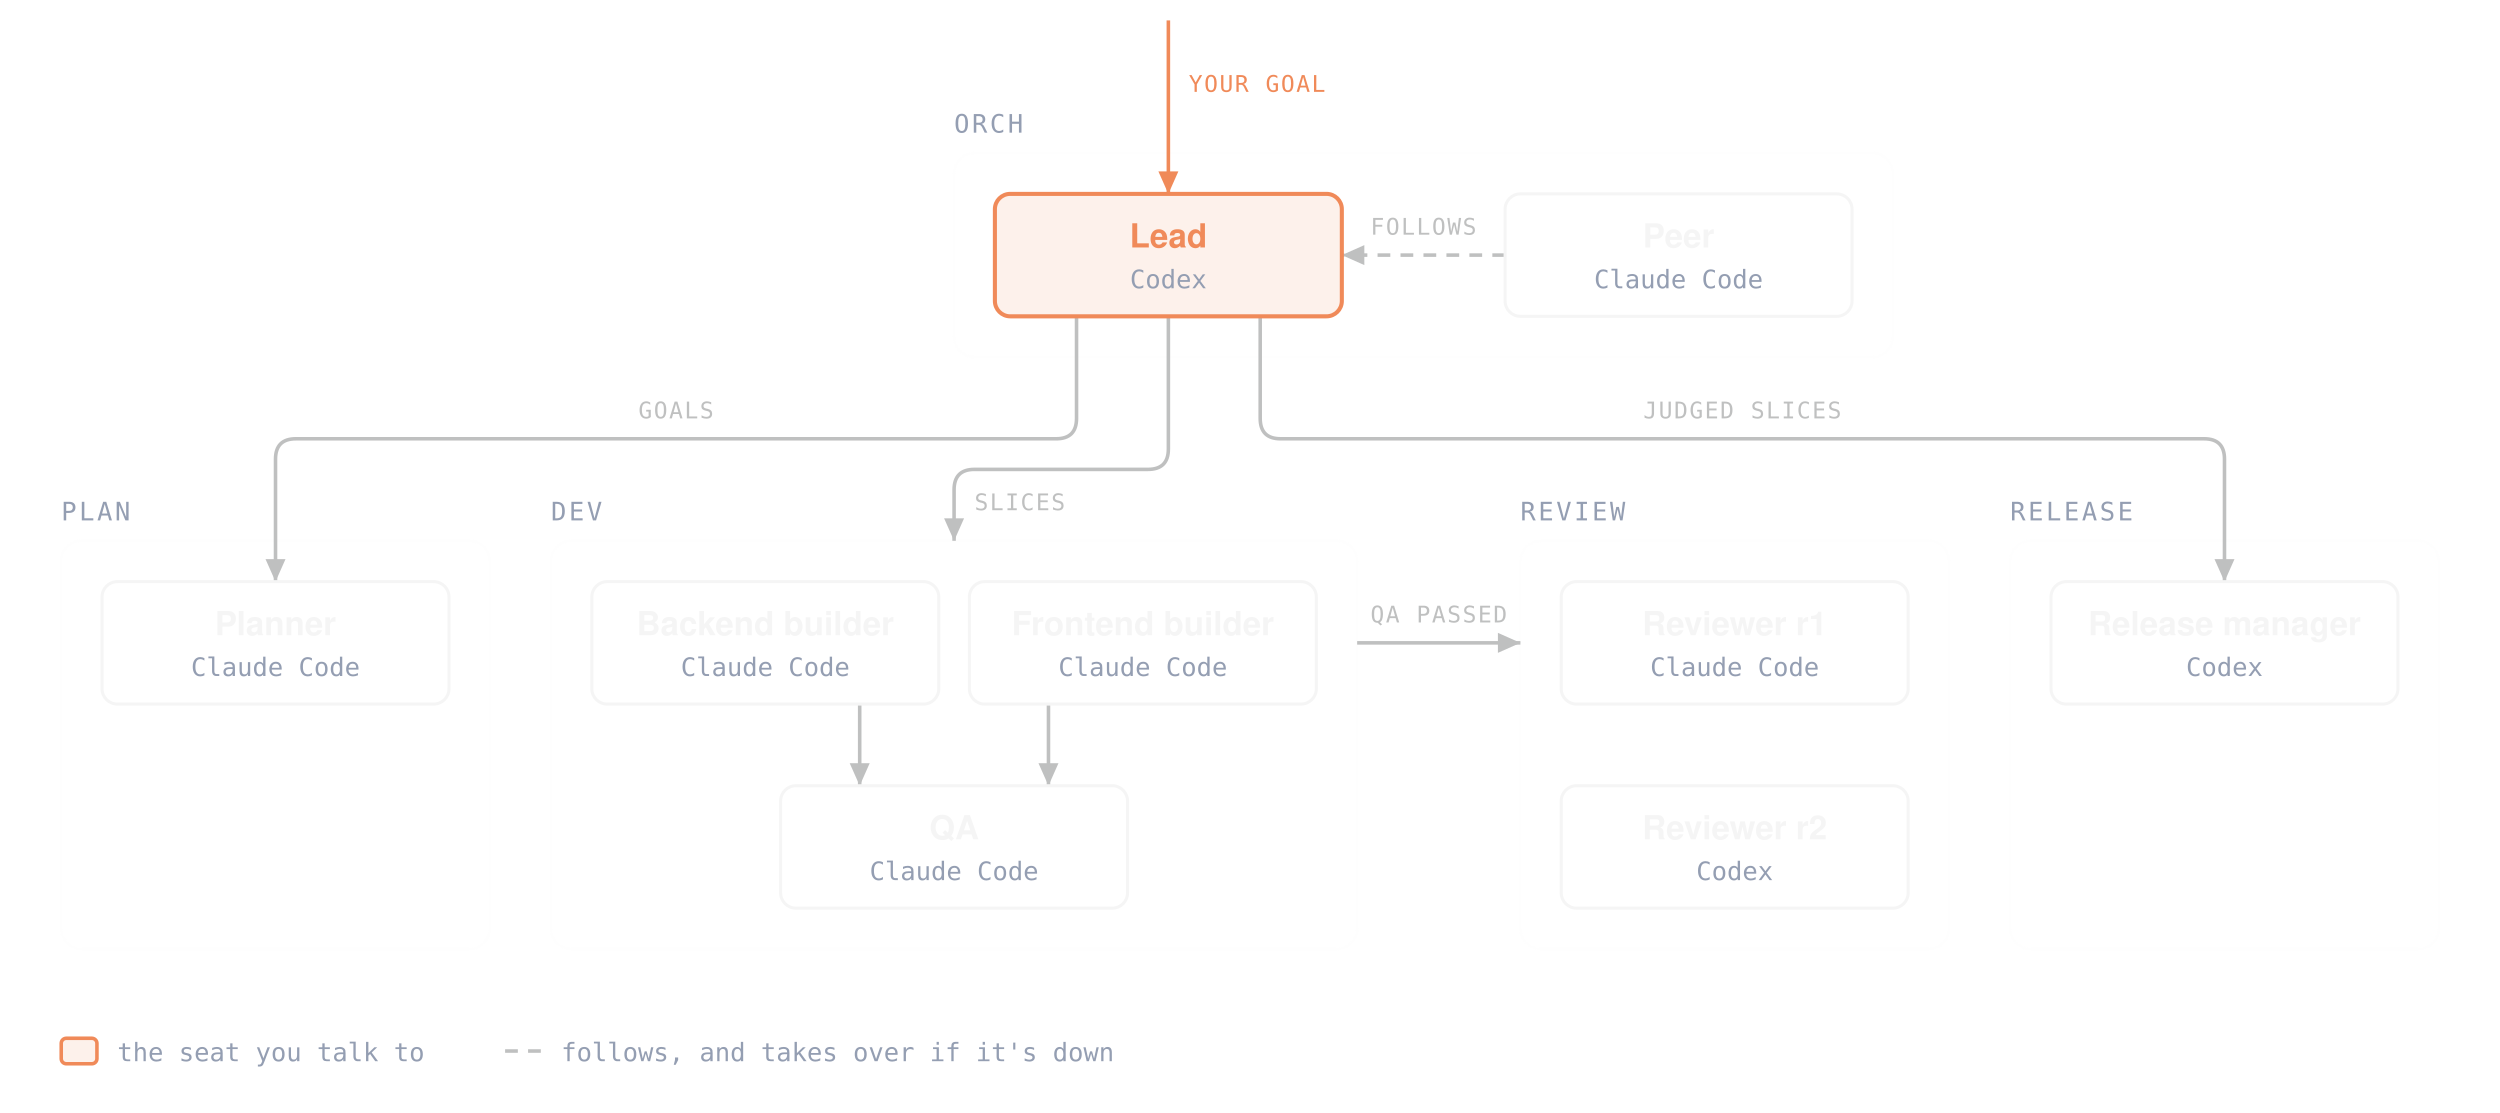
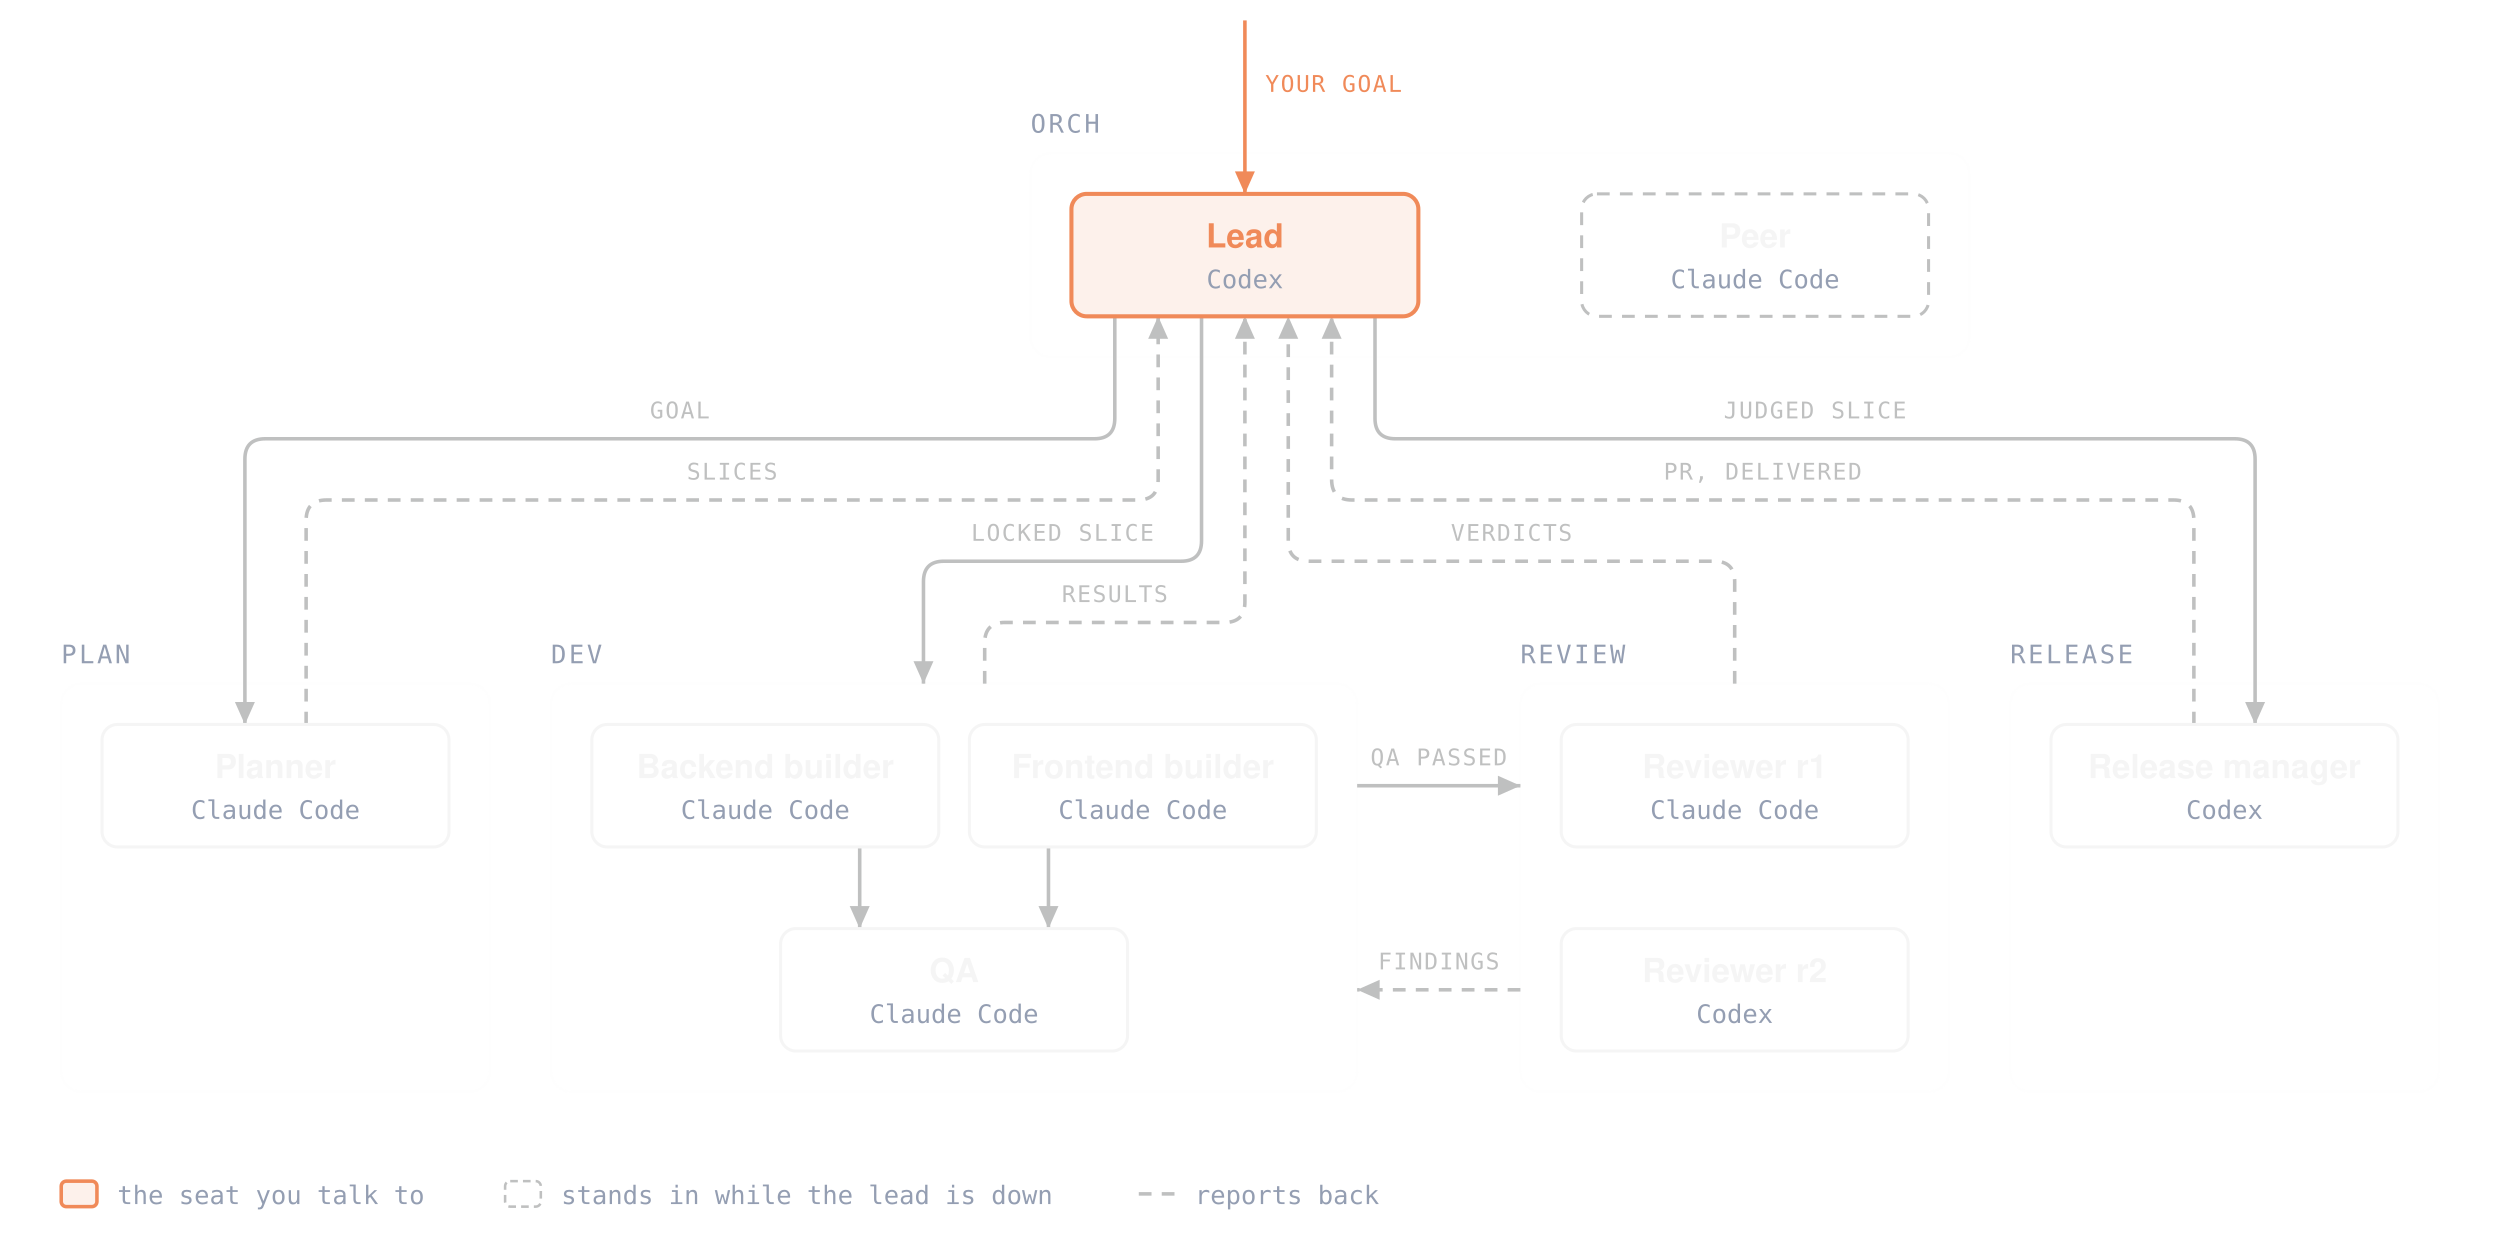
- <svg xmlns="http://www.w3.org/2000/svg" viewBox="0 0 980 436" width="980" height="436" role="img" aria-labelledby="seats-dark-title seats-dark-desc">
+ <svg xmlns="http://www.w3.org/2000/svg" viewBox="0 0 980 492" width="980" height="492" role="img" aria-labelledby="seats-dark-title seats-dark-desc">
  <defs>
    <marker id="seats-dark-arrow-muted" viewBox="0 0 10 10" refX="9" refY="5" markerWidth="7" markerHeight="7" orient="auto-start-reverse">
      <path d="M0,1 L9,5 L0,9 z" fill="#bfc0c0" />
    </marker>
    <marker id="seats-dark-arrow-accent" viewBox="0 0 10 10" refX="9" refY="5" markerWidth="7" markerHeight="7" orient="auto-start-reverse">
      <path d="M0,1 L9,5 L0,9 z" fill="#f08a59" />
    </marker>
  </defs>
-   <rect x="374" y="60" width="368" height="80" rx="8" fill="none" stroke="rgba(245,245,245,0.16)" stroke-width="1" />
-   <rect x="788" y="212" width="168" height="160" rx="8" fill="none" stroke="rgba(245,245,245,0.16)" stroke-width="1" />
-   <rect x="596" y="212" width="168" height="160" rx="8" fill="none" stroke="rgba(245,245,245,0.16)" stroke-width="1" />
-   <rect x="216" y="212" width="316" height="160" rx="8" fill="none" stroke="rgba(245,245,245,0.16)" stroke-width="1" />
-   <rect x="24" y="212" width="168" height="160" rx="8" fill="none" stroke="rgba(245,245,245,0.16)" stroke-width="1" />
-   <path d="M458,8 L458,76" fill="none" stroke="#f08a59" stroke-width="1.4" marker-end="url(#seats-dark-arrow-accent)" />
-   <path d="M590,100 L526,100" fill="none" stroke="#bfc0c0" stroke-width="1.4" stroke-dasharray="5,4" marker-end="url(#seats-dark-arrow-muted)" />
-   <path d="M422,124 L422,164 Q422,172 414,172 L116,172 Q108,172 108,180 L108,228" fill="none" stroke="#bfc0c0" stroke-width="1.4" marker-end="url(#seats-dark-arrow-muted)" />
-   <path d="M458,124 L458,176 Q458,184 450,184 L382,184 Q374,184 374,192 L374,212" fill="none" stroke="#bfc0c0" stroke-width="1.4" marker-end="url(#seats-dark-arrow-muted)" />
-   <path d="M494,124 L494,164 Q494,172 502,172 L864,172 Q872,172 872,180 L872,228" fill="none" stroke="#bfc0c0" stroke-width="1.4" marker-end="url(#seats-dark-arrow-muted)" />
-   <path d="M337,276 L337,308" fill="none" stroke="#bfc0c0" stroke-width="1.4" marker-end="url(#seats-dark-arrow-muted)" />
-   <path d="M411,276 L411,308" fill="none" stroke="#bfc0c0" stroke-width="1.4" marker-end="url(#seats-dark-arrow-muted)" />
-   <path d="M532,252 L596,252" fill="none" stroke="#bfc0c0" stroke-width="1.4" marker-end="url(#seats-dark-arrow-muted)" />
-   <text x="24" y="204" font-family="'Geist Mono', ui-monospace, SFMono-Regular, Menlo, Consolas, monospace" font-size="10" font-weight="400" fill="#949eb2" text-anchor="start" letter-spacing="1">PLAN</text>
-   <text x="216" y="204" font-family="'Geist Mono', ui-monospace, SFMono-Regular, Menlo, Consolas, monospace" font-size="10" font-weight="400" fill="#949eb2" text-anchor="start" letter-spacing="1">DEV</text>
-   <text x="596" y="204" font-family="'Geist Mono', ui-monospace, SFMono-Regular, Menlo, Consolas, monospace" font-size="10" font-weight="400" fill="#949eb2" text-anchor="start" letter-spacing="1">REVIEW</text>
-   <text x="788" y="204" font-family="'Geist Mono', ui-monospace, SFMono-Regular, Menlo, Consolas, monospace" font-size="10" font-weight="400" fill="#949eb2" text-anchor="start" letter-spacing="1">RELEASE</text>
-   <rect x="40" y="228" width="136" height="48" rx="6" fill="rgba(255,255,255,0.05)" stroke="#f5f5f5" stroke-width="1.2" />
-   <text x="108" y="249" font-family="Geist, system-ui, -apple-system, 'Segoe UI', Helvetica, Arial, sans-serif" font-size="13" font-weight="600" fill="#f5f5f5" text-anchor="middle">Planner</text>
-   <text x="108" y="265" font-family="'Geist Mono', ui-monospace, SFMono-Regular, Menlo, Consolas, monospace" font-size="10" font-weight="400" fill="#949eb2" text-anchor="middle">Claude Code</text>
-   <rect x="232" y="228" width="136" height="48" rx="6" fill="rgba(255,255,255,0.05)" stroke="#f5f5f5" stroke-width="1.2" />
-   <text x="300" y="249" font-family="Geist, system-ui, -apple-system, 'Segoe UI', Helvetica, Arial, sans-serif" font-size="13" font-weight="600" fill="#f5f5f5" text-anchor="middle">Backend builder</text>
-   <text x="300" y="265" font-family="'Geist Mono', ui-monospace, SFMono-Regular, Menlo, Consolas, monospace" font-size="10" font-weight="400" fill="#949eb2" text-anchor="middle">Claude Code</text>
-   <rect x="380" y="228" width="136" height="48" rx="6" fill="rgba(255,255,255,0.05)" stroke="#f5f5f5" stroke-width="1.2" />
-   <text x="448" y="249" font-family="Geist, system-ui, -apple-system, 'Segoe UI', Helvetica, Arial, sans-serif" font-size="13" font-weight="600" fill="#f5f5f5" text-anchor="middle">Frontend builder</text>
-   <text x="448" y="265" font-family="'Geist Mono', ui-monospace, SFMono-Regular, Menlo, Consolas, monospace" font-size="10" font-weight="400" fill="#949eb2" text-anchor="middle">Claude Code</text>
-   <rect x="306" y="308" width="136" height="48" rx="6" fill="rgba(255,255,255,0.05)" stroke="#f5f5f5" stroke-width="1.2" />
-   <text x="374" y="329" font-family="Geist, system-ui, -apple-system, 'Segoe UI', Helvetica, Arial, sans-serif" font-size="13" font-weight="600" fill="#f5f5f5" text-anchor="middle">QA</text>
-   <text x="374" y="345" font-family="'Geist Mono', ui-monospace, SFMono-Regular, Menlo, Consolas, monospace" font-size="10" font-weight="400" fill="#949eb2" text-anchor="middle">Claude Code</text>
-   <rect x="612" y="228" width="136" height="48" rx="6" fill="rgba(255,255,255,0.05)" stroke="#f5f5f5" stroke-width="1.2" />
-   <text x="680" y="249" font-family="Geist, system-ui, -apple-system, 'Segoe UI', Helvetica, Arial, sans-serif" font-size="13" font-weight="600" fill="#f5f5f5" text-anchor="middle">Reviewer r1</text>
-   <text x="680" y="265" font-family="'Geist Mono', ui-monospace, SFMono-Regular, Menlo, Consolas, monospace" font-size="10" font-weight="400" fill="#949eb2" text-anchor="middle">Claude Code</text>
-   <rect x="612" y="308" width="136" height="48" rx="6" fill="rgba(255,255,255,0.05)" stroke="#f5f5f5" stroke-width="1.2" />
-   <text x="680" y="329" font-family="Geist, system-ui, -apple-system, 'Segoe UI', Helvetica, Arial, sans-serif" font-size="13" font-weight="600" fill="#f5f5f5" text-anchor="middle">Reviewer r2</text>
-   <text x="680" y="345" font-family="'Geist Mono', ui-monospace, SFMono-Regular, Menlo, Consolas, monospace" font-size="10" font-weight="400" fill="#949eb2" text-anchor="middle">Codex</text>
-   <rect x="804" y="228" width="136" height="48" rx="6" fill="rgba(255,255,255,0.05)" stroke="#f5f5f5" stroke-width="1.2" />
-   <text x="872" y="249" font-family="Geist, system-ui, -apple-system, 'Segoe UI', Helvetica, Arial, sans-serif" font-size="13" font-weight="600" fill="#f5f5f5" text-anchor="middle">Release manager</text>
-   <text x="872" y="265" font-family="'Geist Mono', ui-monospace, SFMono-Regular, Menlo, Consolas, monospace" font-size="10" font-weight="400" fill="#949eb2" text-anchor="middle">Codex</text>
-   <text x="374" y="52" font-family="'Geist Mono', ui-monospace, SFMono-Regular, Menlo, Consolas, monospace" font-size="10" font-weight="400" fill="#949eb2" text-anchor="start" letter-spacing="1">ORCH</text>
-   <rect x="390" y="76" width="136" height="48" rx="6" fill="rgba(240,138,89,0.12)" stroke="#f08a59" stroke-width="1.6" />
-   <text x="458" y="97" font-family="Geist, system-ui, -apple-system, 'Segoe UI', Helvetica, Arial, sans-serif" font-size="13" font-weight="600" fill="#f08a59" text-anchor="middle">Lead</text>
-   <text x="458" y="113" font-family="'Geist Mono', ui-monospace, SFMono-Regular, Menlo, Consolas, monospace" font-size="10" font-weight="400" fill="#949eb2" text-anchor="middle">Codex</text>
-   <rect x="590" y="76" width="136" height="48" rx="6" fill="rgba(255,255,255,0.05)" stroke="#f5f5f5" stroke-width="1.2" />
-   <text x="658" y="97" font-family="Geist, system-ui, -apple-system, 'Segoe UI', Helvetica, Arial, sans-serif" font-size="13" font-weight="600" fill="#f5f5f5" text-anchor="middle">Peer</text>
-   <text x="658" y="113" font-family="'Geist Mono', ui-monospace, SFMono-Regular, Menlo, Consolas, monospace" font-size="10" font-weight="400" fill="#949eb2" text-anchor="middle">Claude Code</text>
-   <text x="466" y="36" font-family="'Geist Mono', ui-monospace, SFMono-Regular, Menlo, Consolas, monospace" font-size="9" font-weight="400" fill="#f08a59" text-anchor="start" letter-spacing="0.6">YOUR GOAL</text>
-   <text x="558" y="92" font-family="'Geist Mono', ui-monospace, SFMono-Regular, Menlo, Consolas, monospace" font-size="9" font-weight="400" fill="#bfc0c0" text-anchor="middle" letter-spacing="0.6">FOLLOWS</text>
-   <text x="265" y="164" font-family="'Geist Mono', ui-monospace, SFMono-Regular, Menlo, Consolas, monospace" font-size="9" font-weight="400" fill="#bfc0c0" text-anchor="middle" letter-spacing="0.6">GOALS</text>
-   <text x="382" y="200" font-family="'Geist Mono', ui-monospace, SFMono-Regular, Menlo, Consolas, monospace" font-size="9" font-weight="400" fill="#bfc0c0" text-anchor="start" letter-spacing="0.6">SLICES</text>
-   <text x="683" y="164" font-family="'Geist Mono', ui-monospace, SFMono-Regular, Menlo, Consolas, monospace" font-size="9" font-weight="400" fill="#bfc0c0" text-anchor="middle" letter-spacing="0.6">JUDGED SLICES</text>
-   <text x="564" y="244" font-family="'Geist Mono', ui-monospace, SFMono-Regular, Menlo, Consolas, monospace" font-size="9" font-weight="400" fill="#bfc0c0" text-anchor="middle" letter-spacing="0.6">QA PASSED</text>
-   <rect x="24" y="407" width="14" height="10" rx="2" fill="rgba(240,138,89,0.12)" stroke="#f08a59" stroke-width="1.4" />
-   <text x="46" y="416" font-family="'Geist Mono', ui-monospace, SFMono-Regular, Menlo, Consolas, monospace" font-size="10" fill="#949eb2">the seat you talk to</text>
-   <line x1="198.0" y1="412" x2="214.0" y2="412" stroke="#bfc0c0" stroke-width="1.4" stroke-dasharray="5,4" />
-   <text x="220.0" y="416" font-family="'Geist Mono', ui-monospace, SFMono-Regular, Menlo, Consolas, monospace" font-size="10" fill="#949eb2">follows, and takes over if it's down</text>
+   <rect x="404" y="60" width="368" height="80" rx="8" fill="none" stroke="rgba(245,245,245,0.16)" stroke-width="1" />
+   <rect x="788" y="268" width="168" height="160" rx="8" fill="none" stroke="rgba(245,245,245,0.16)" stroke-width="1" />
+   <rect x="596" y="268" width="168" height="160" rx="8" fill="none" stroke="rgba(245,245,245,0.16)" stroke-width="1" />
+   <rect x="216" y="268" width="316" height="160" rx="8" fill="none" stroke="rgba(245,245,245,0.16)" stroke-width="1" />
+   <rect x="24" y="268" width="168" height="160" rx="8" fill="none" stroke="rgba(245,245,245,0.16)" stroke-width="1" />
+   <path d="M488,8 L488,76" fill="none" stroke="#f08a59" stroke-width="1.4" marker-end="url(#seats-dark-arrow-accent)" />
+   <path d="M437,124 L437,164 Q437,172 429,172 L104,172 Q96,172 96,180 L96,284" fill="none" stroke="#bfc0c0" stroke-width="1.4" marker-end="url(#seats-dark-arrow-muted)" />
+   <path d="M120,284 L120,204 Q120,196 128,196 L446,196 Q454,196 454,188 L454,124" fill="none" stroke="#bfc0c0" stroke-width="1.4" stroke-dasharray="5,4" marker-end="url(#seats-dark-arrow-muted)" />
+   <path d="M471,124 L471,212 Q471,220 463,220 L370,220 Q362,220 362,228 L362,268" fill="none" stroke="#bfc0c0" stroke-width="1.4" marker-end="url(#seats-dark-arrow-muted)" />
+   <path d="M386,268 L386,252 Q386,244 394,244 L480,244 Q488,244 488,236 L488,124" fill="none" stroke="#bfc0c0" stroke-width="1.4" stroke-dasharray="5,4" marker-end="url(#seats-dark-arrow-muted)" />
+   <path d="M680,268 L680,228 Q680,220 672,220 L513,220 Q505,220 505,212 L505,124" fill="none" stroke="#bfc0c0" stroke-width="1.4" stroke-dasharray="5,4" marker-end="url(#seats-dark-arrow-muted)" />
+   <path d="M860,284 L860,204 Q860,196 852,196 L530,196 Q522,196 522,188 L522,124" fill="none" stroke="#bfc0c0" stroke-width="1.4" stroke-dasharray="5,4" marker-end="url(#seats-dark-arrow-muted)" />
+   <path d="M539,124 L539,164 Q539,172 547,172 L876,172 Q884,172 884,180 L884,284" fill="none" stroke="#bfc0c0" stroke-width="1.4" marker-end="url(#seats-dark-arrow-muted)" />
+   <path d="M337,332 L337,364" fill="none" stroke="#bfc0c0" stroke-width="1.4" marker-end="url(#seats-dark-arrow-muted)" />
+   <path d="M411,332 L411,364" fill="none" stroke="#bfc0c0" stroke-width="1.4" marker-end="url(#seats-dark-arrow-muted)" />
+   <path d="M532,308 L596,308" fill="none" stroke="#bfc0c0" stroke-width="1.4" marker-end="url(#seats-dark-arrow-muted)" />
+   <path d="M596,388 L532,388" fill="none" stroke="#bfc0c0" stroke-width="1.4" stroke-dasharray="5,4" marker-end="url(#seats-dark-arrow-muted)" />
+   <text x="24" y="260" font-family="'Geist Mono', ui-monospace, SFMono-Regular, Menlo, Consolas, monospace" font-size="10" font-weight="400" fill="#949eb2" text-anchor="start" letter-spacing="1">PLAN</text>
+   <text x="216" y="260" font-family="'Geist Mono', ui-monospace, SFMono-Regular, Menlo, Consolas, monospace" font-size="10" font-weight="400" fill="#949eb2" text-anchor="start" letter-spacing="1">DEV</text>
+   <text x="596" y="260" font-family="'Geist Mono', ui-monospace, SFMono-Regular, Menlo, Consolas, monospace" font-size="10" font-weight="400" fill="#949eb2" text-anchor="start" letter-spacing="1">REVIEW</text>
+   <text x="788" y="260" font-family="'Geist Mono', ui-monospace, SFMono-Regular, Menlo, Consolas, monospace" font-size="10" font-weight="400" fill="#949eb2" text-anchor="start" letter-spacing="1">RELEASE</text>
+   <rect x="40" y="284" width="136" height="48" rx="6" fill="rgba(255,255,255,0.05)" stroke="#f5f5f5" stroke-width="1.2" />
+   <text x="108" y="305" font-family="Geist, system-ui, -apple-system, 'Segoe UI', Helvetica, Arial, sans-serif" font-size="13" font-weight="600" fill="#f5f5f5" text-anchor="middle">Planner</text>
+   <text x="108" y="321" font-family="'Geist Mono', ui-monospace, SFMono-Regular, Menlo, Consolas, monospace" font-size="10" font-weight="400" fill="#949eb2" text-anchor="middle">Claude Code</text>
+   <rect x="232" y="284" width="136" height="48" rx="6" fill="rgba(255,255,255,0.05)" stroke="#f5f5f5" stroke-width="1.2" />
+   <text x="300" y="305" font-family="Geist, system-ui, -apple-system, 'Segoe UI', Helvetica, Arial, sans-serif" font-size="13" font-weight="600" fill="#f5f5f5" text-anchor="middle">Backend builder</text>
+   <text x="300" y="321" font-family="'Geist Mono', ui-monospace, SFMono-Regular, Menlo, Consolas, monospace" font-size="10" font-weight="400" fill="#949eb2" text-anchor="middle">Claude Code</text>
+   <rect x="380" y="284" width="136" height="48" rx="6" fill="rgba(255,255,255,0.05)" stroke="#f5f5f5" stroke-width="1.2" />
+   <text x="448" y="305" font-family="Geist, system-ui, -apple-system, 'Segoe UI', Helvetica, Arial, sans-serif" font-size="13" font-weight="600" fill="#f5f5f5" text-anchor="middle">Frontend builder</text>
+   <text x="448" y="321" font-family="'Geist Mono', ui-monospace, SFMono-Regular, Menlo, Consolas, monospace" font-size="10" font-weight="400" fill="#949eb2" text-anchor="middle">Claude Code</text>
+   <rect x="306" y="364" width="136" height="48" rx="6" fill="rgba(255,255,255,0.05)" stroke="#f5f5f5" stroke-width="1.2" />
+   <text x="374" y="385" font-family="Geist, system-ui, -apple-system, 'Segoe UI', Helvetica, Arial, sans-serif" font-size="13" font-weight="600" fill="#f5f5f5" text-anchor="middle">QA</text>
+   <text x="374" y="401" font-family="'Geist Mono', ui-monospace, SFMono-Regular, Menlo, Consolas, monospace" font-size="10" font-weight="400" fill="#949eb2" text-anchor="middle">Claude Code</text>
+   <rect x="612" y="284" width="136" height="48" rx="6" fill="rgba(255,255,255,0.05)" stroke="#f5f5f5" stroke-width="1.2" />
+   <text x="680" y="305" font-family="Geist, system-ui, -apple-system, 'Segoe UI', Helvetica, Arial, sans-serif" font-size="13" font-weight="600" fill="#f5f5f5" text-anchor="middle">Reviewer r1</text>
+   <text x="680" y="321" font-family="'Geist Mono', ui-monospace, SFMono-Regular, Menlo, Consolas, monospace" font-size="10" font-weight="400" fill="#949eb2" text-anchor="middle">Claude Code</text>
+   <rect x="612" y="364" width="136" height="48" rx="6" fill="rgba(255,255,255,0.05)" stroke="#f5f5f5" stroke-width="1.2" />
+   <text x="680" y="385" font-family="Geist, system-ui, -apple-system, 'Segoe UI', Helvetica, Arial, sans-serif" font-size="13" font-weight="600" fill="#f5f5f5" text-anchor="middle">Reviewer r2</text>
+   <text x="680" y="401" font-family="'Geist Mono', ui-monospace, SFMono-Regular, Menlo, Consolas, monospace" font-size="10" font-weight="400" fill="#949eb2" text-anchor="middle">Codex</text>
+   <rect x="804" y="284" width="136" height="48" rx="6" fill="rgba(255,255,255,0.05)" stroke="#f5f5f5" stroke-width="1.2" />
+   <text x="872" y="305" font-family="Geist, system-ui, -apple-system, 'Segoe UI', Helvetica, Arial, sans-serif" font-size="13" font-weight="600" fill="#f5f5f5" text-anchor="middle">Release manager</text>
+   <text x="872" y="321" font-family="'Geist Mono', ui-monospace, SFMono-Regular, Menlo, Consolas, monospace" font-size="10" font-weight="400" fill="#949eb2" text-anchor="middle">Codex</text>
+   <text x="404" y="52" font-family="'Geist Mono', ui-monospace, SFMono-Regular, Menlo, Consolas, monospace" font-size="10" font-weight="400" fill="#949eb2" text-anchor="start" letter-spacing="1">ORCH</text>
+   <rect x="420" y="76" width="136" height="48" rx="6" fill="rgba(240,138,89,0.12)" stroke="#f08a59" stroke-width="1.6" />
+   <text x="488" y="97" font-family="Geist, system-ui, -apple-system, 'Segoe UI', Helvetica, Arial, sans-serif" font-size="13" font-weight="600" fill="#f08a59" text-anchor="middle">Lead</text>
+   <text x="488" y="113" font-family="'Geist Mono', ui-monospace, SFMono-Regular, Menlo, Consolas, monospace" font-size="10" font-weight="400" fill="#949eb2" text-anchor="middle">Codex</text>
+   <rect x="620" y="76" width="136" height="48" rx="6" fill="rgba(255,255,255,0.05)" stroke="#bfc0c0" stroke-width="1.2" stroke-dasharray="5,4" />
+   <text x="688" y="97" font-family="Geist, system-ui, -apple-system, 'Segoe UI', Helvetica, Arial, sans-serif" font-size="13" font-weight="600" fill="#f5f5f5" text-anchor="middle">Peer</text>
+   <text x="688" y="113" font-family="'Geist Mono', ui-monospace, SFMono-Regular, Menlo, Consolas, monospace" font-size="10" font-weight="400" fill="#949eb2" text-anchor="middle">Claude Code</text>
+   <text x="496" y="36" font-family="'Geist Mono', ui-monospace, SFMono-Regular, Menlo, Consolas, monospace" font-size="9" font-weight="400" fill="#f08a59" text-anchor="start" letter-spacing="0.6">YOUR GOAL</text>
+   <text x="266.5" y="164" font-family="'Geist Mono', ui-monospace, SFMono-Regular, Menlo, Consolas, monospace" font-size="9" font-weight="400" fill="#bfc0c0" text-anchor="middle" letter-spacing="0.6">GOAL</text>
+   <text x="287" y="188" font-family="'Geist Mono', ui-monospace, SFMono-Regular, Menlo, Consolas, monospace" font-size="9" font-weight="400" fill="#bfc0c0" text-anchor="middle" letter-spacing="0.6">SLICES</text>
+   <text x="416.5" y="212" font-family="'Geist Mono', ui-monospace, SFMono-Regular, Menlo, Consolas, monospace" font-size="9" font-weight="400" fill="#bfc0c0" text-anchor="middle" letter-spacing="0.6">LOCKED SLICE</text>
+   <text x="437" y="236" font-family="'Geist Mono', ui-monospace, SFMono-Regular, Menlo, Consolas, monospace" font-size="9" font-weight="400" fill="#bfc0c0" text-anchor="middle" letter-spacing="0.6">RESULTS</text>
+   <text x="592.5" y="212" font-family="'Geist Mono', ui-monospace, SFMono-Regular, Menlo, Consolas, monospace" font-size="9" font-weight="400" fill="#bfc0c0" text-anchor="middle" letter-spacing="0.6">VERDICTS</text>
+   <text x="691" y="188" font-family="'Geist Mono', ui-monospace, SFMono-Regular, Menlo, Consolas, monospace" font-size="9" font-weight="400" fill="#bfc0c0" text-anchor="middle" letter-spacing="0.6">PR, DELIVERED</text>
+   <text x="711.5" y="164" font-family="'Geist Mono', ui-monospace, SFMono-Regular, Menlo, Consolas, monospace" font-size="9" font-weight="400" fill="#bfc0c0" text-anchor="middle" letter-spacing="0.6">JUDGED SLICE</text>
+   <text x="564" y="300" font-family="'Geist Mono', ui-monospace, SFMono-Regular, Menlo, Consolas, monospace" font-size="9" font-weight="400" fill="#bfc0c0" text-anchor="middle" letter-spacing="0.6">QA PASSED</text>
+   <text x="564" y="380" font-family="'Geist Mono', ui-monospace, SFMono-Regular, Menlo, Consolas, monospace" font-size="9" font-weight="400" fill="#bfc0c0" text-anchor="middle" letter-spacing="0.6">FINDINGS</text>
+   <rect x="24" y="463" width="14" height="10" rx="2" fill="rgba(240,138,89,0.12)" stroke="#f08a59" stroke-width="1.4" />
+   <text x="46" y="472" font-family="'Geist Mono', ui-monospace, SFMono-Regular, Menlo, Consolas, monospace" font-size="10" fill="#949eb2">the seat you talk to</text>
+   <rect x="198.0" y="463" width="14" height="10" rx="2" fill="none" stroke="#bfc0c0" stroke-dasharray="3,2" />
+   <text x="220.0" y="472" font-family="'Geist Mono', ui-monospace, SFMono-Regular, Menlo, Consolas, monospace" font-size="10" fill="#949eb2">stands in while the lead is down</text>
+   <line x1="446.4" y1="468" x2="462.4" y2="468" stroke="#bfc0c0" stroke-width="1.4" stroke-dasharray="5,4" />
+   <text x="468.4" y="472" font-family="'Geist Mono', ui-monospace, SFMono-Regular, Menlo, Consolas, monospace" font-size="10" fill="#949eb2">reports back</text>
</svg>
